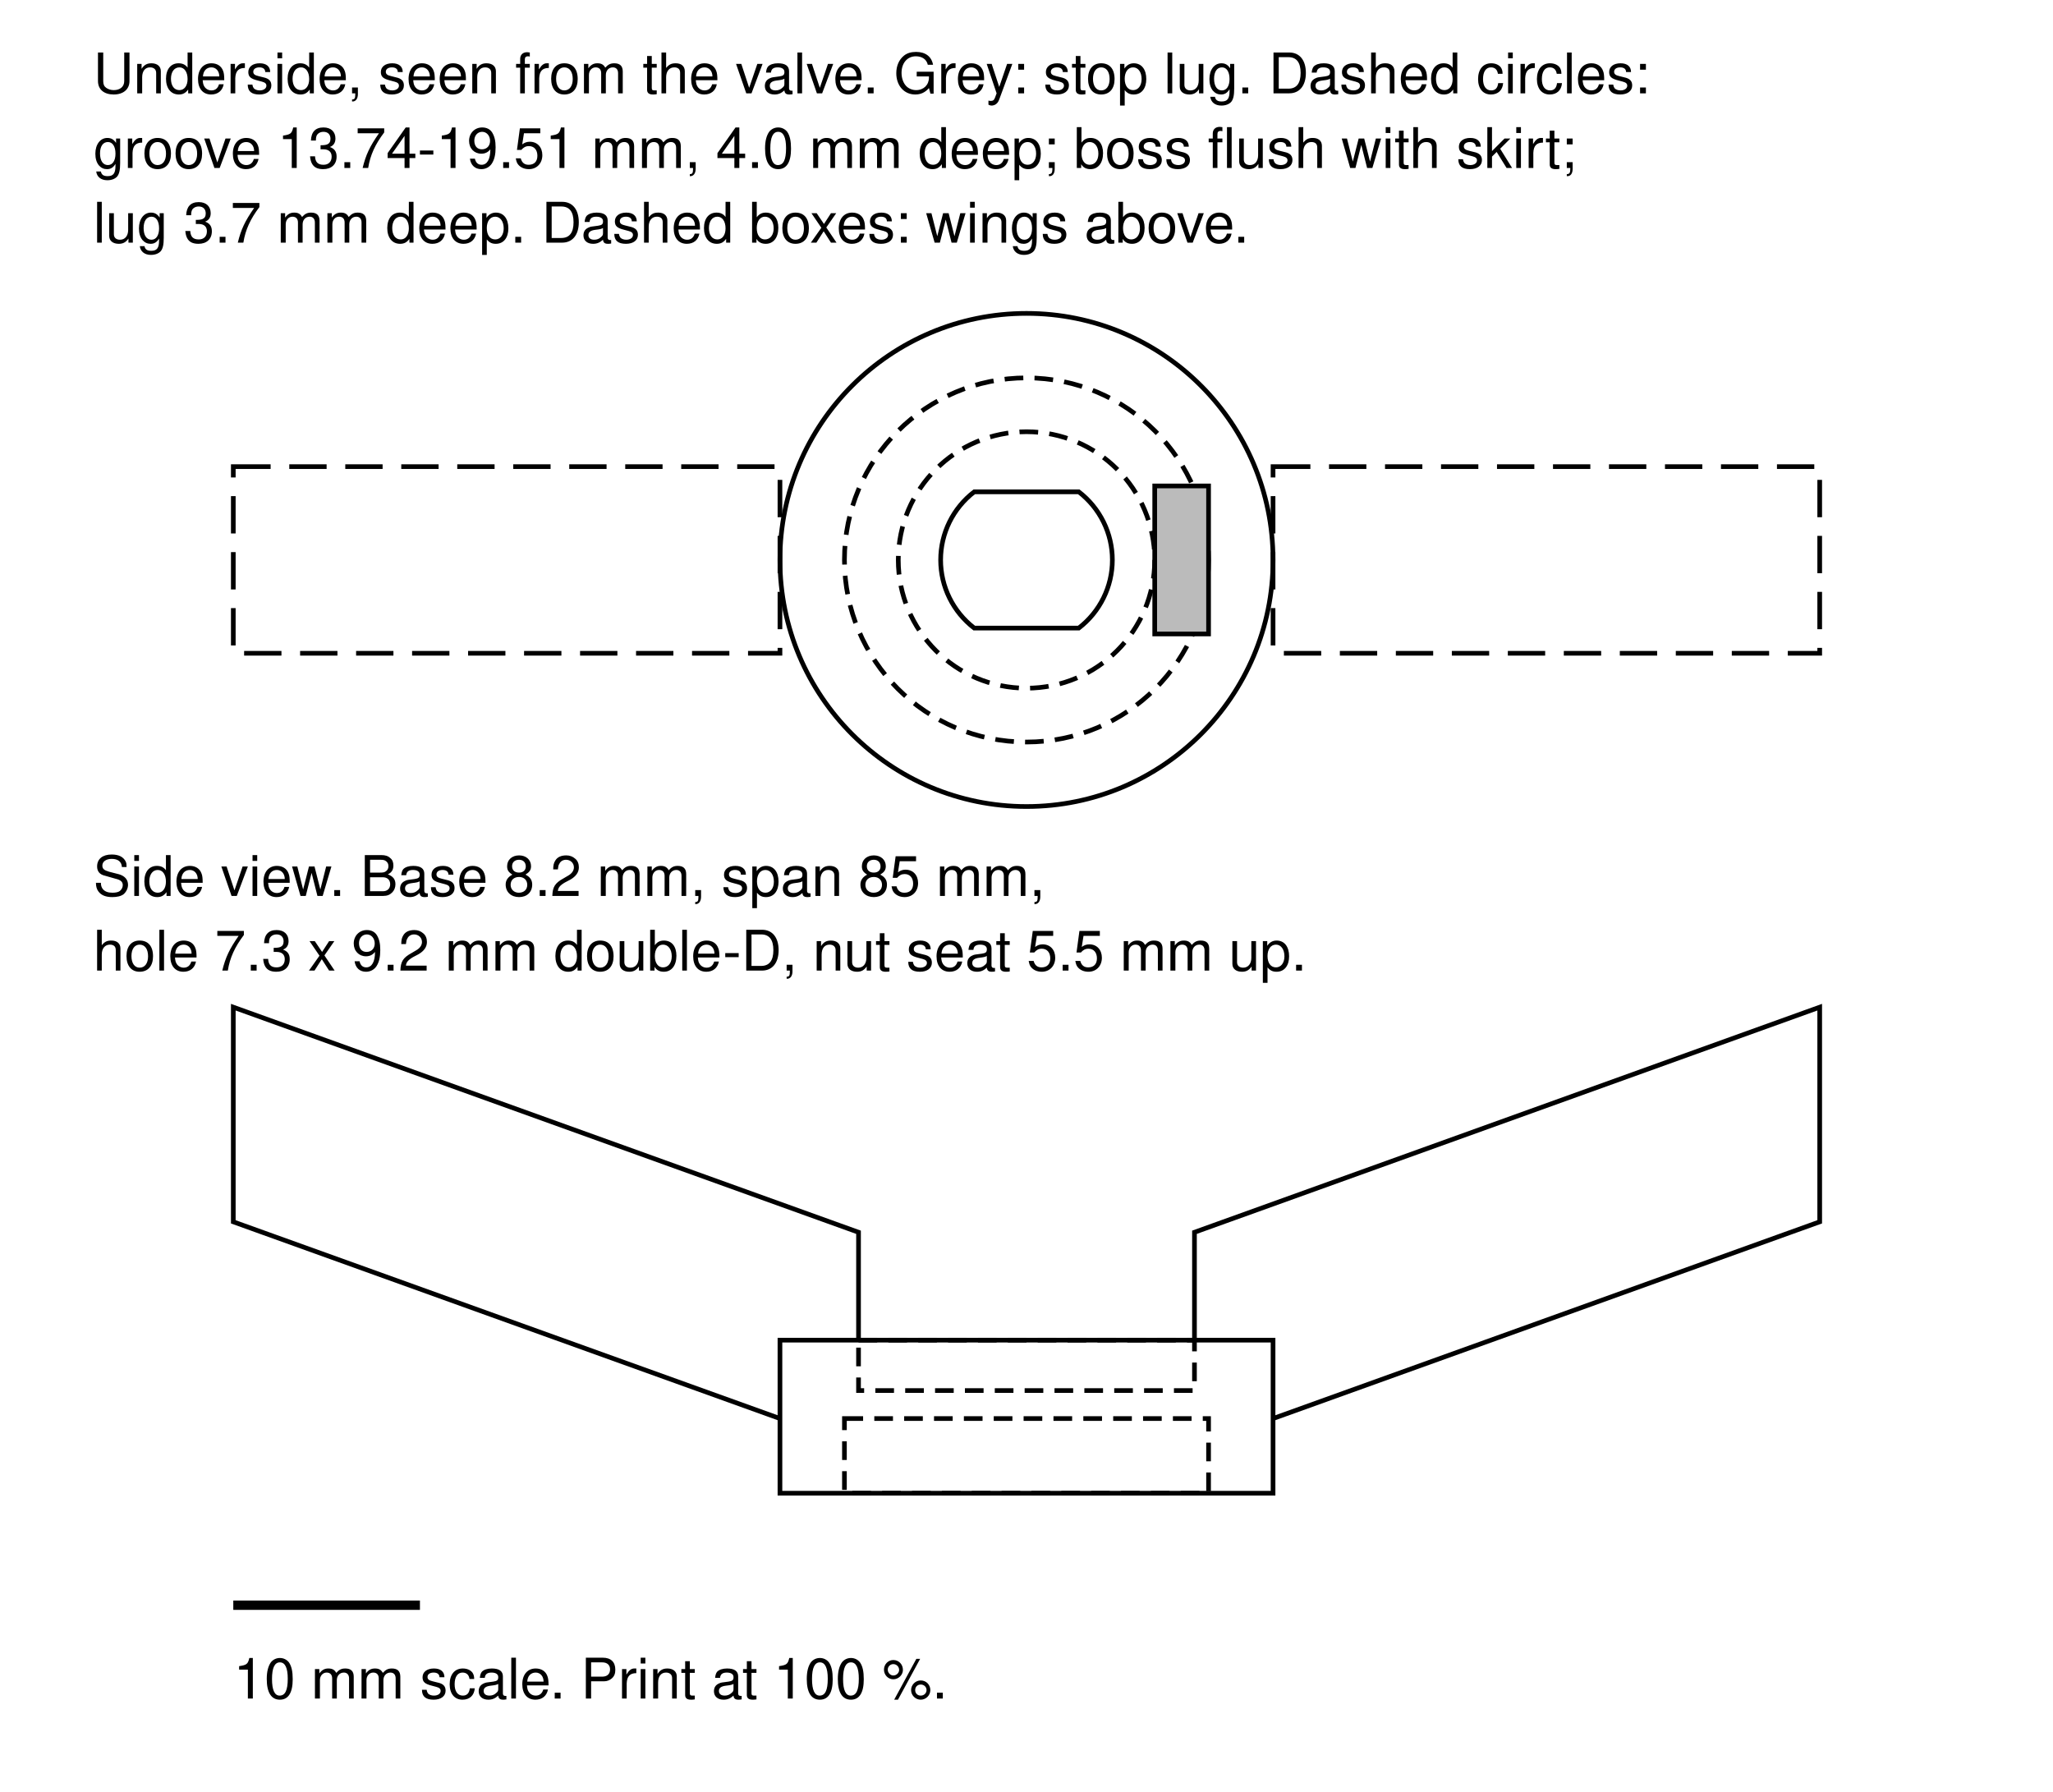
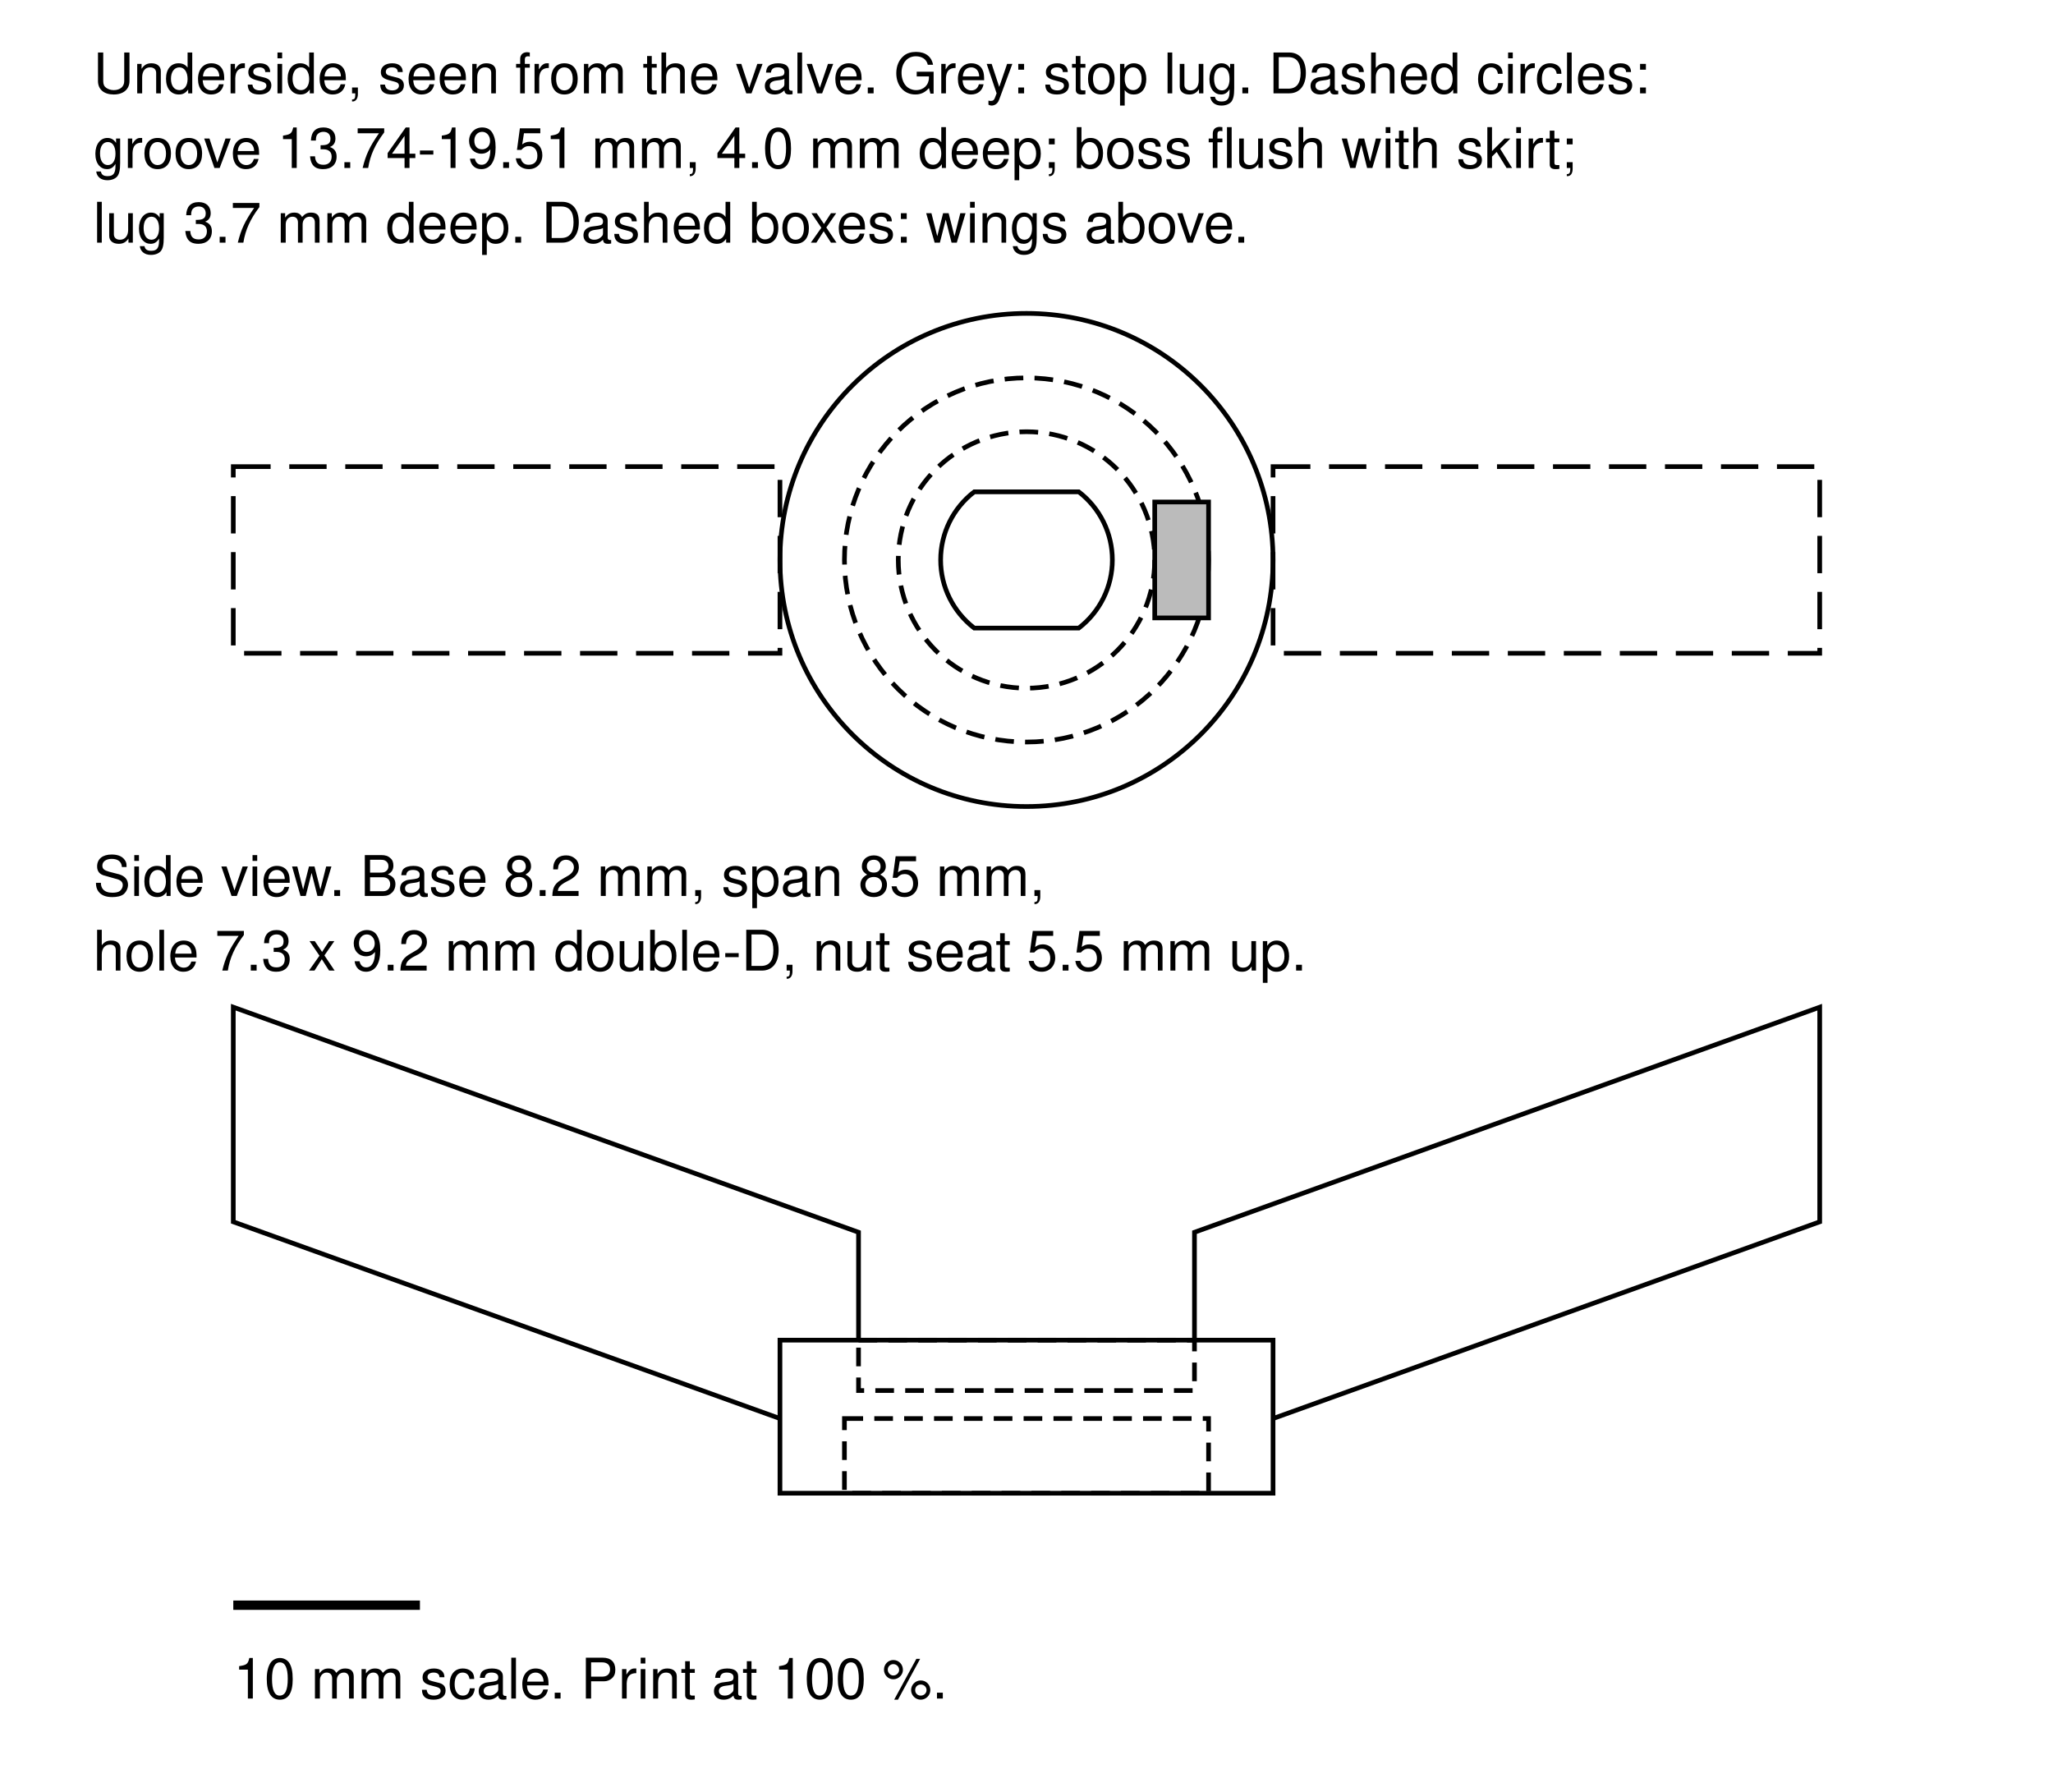
<svg xmlns="http://www.w3.org/2000/svg" width="110.0mm" height="96.0mm" viewBox="0 0 110.0 96.0">
  <g fill="none" stroke="#000" stroke-width="0.25">
    <circle cx="55.0" cy="30.0" r="13.21" />
    <circle cx="55.0" cy="30.0" r="9.755" stroke-dasharray="1,0.6" />
    <circle cx="55.0" cy="30.0" r="6.87" stroke-dasharray="1,0.6" />
-     <rect x="61.87" y="26.035" width="2.885" height="7.93" fill="#bbb" />
+     <rect x="61.87" y="26.895" width="2.885" height="6.21" fill="#bbb" />
    <path d="M52.2,26.35 L57.8,26.35 A4.6,4.6 0 0 1 57.8,33.65 L52.2,33.65 A4.6,4.6 0 0 1 52.2,26.35 Z" />
    <rect x="68.21" y="25.0" width="29.29" height="10.0" stroke-dasharray="2,1" />
    <rect x="12.5" y="25.0" width="29.29" height="10.0" stroke-dasharray="2,1" />
    <rect x="41.79" y="71.8" width="26.42" height="8.2" />
    <rect x="46.0" y="71.8" width="18.0" height="2.7" stroke-dasharray="1,0.6" />
    <rect x="45.245" y="76.0" width="19.51" height="4.0" stroke-dasharray="1,0.6" />
    <polyline points="68.21,76.00 97.50,65.46 97.50,53.96 64.00,66.02 64.00,71.80" />
    <polyline points="41.79,76.00 12.50,65.46 12.50,53.96 46.00,66.02 46.00,71.80" />
    <line x1="12.5" y1="86.0" x2="22.5" y2="86.0" stroke-width="0.5" />
    <text x="12.5" y="91.0" font-size="3" font-family="Helvetica" stroke="none" fill="#000">10 mm scale. Print at 100 %.</text>
    <text x="5" y="5" font-size="3" font-family="Helvetica" stroke="none" fill="#000">Underside, seen from the valve. Grey: stop lug. Dashed circles:</text>
    <text x="5" y="9" font-size="3" font-family="Helvetica" stroke="none" fill="#000">groove 13.74-19.51 mm, 4.0 mm deep; boss flush with skirt;</text>
    <text x="5" y="13" font-size="3" font-family="Helvetica" stroke="none" fill="#000">lug 3.7 mm deep. Dashed boxes: wings above.</text>
    <text x="5" y="48.0" font-size="3" font-family="Helvetica" stroke="none" fill="#000">Side view. Base 8.2 mm, span 85 mm,</text>
    <text x="5" y="52.0" font-size="3" font-family="Helvetica" stroke="none" fill="#000">hole 7.3 x 9.2 mm double-D, nut seat 5.5 mm up.</text>
  </g>
</svg>
